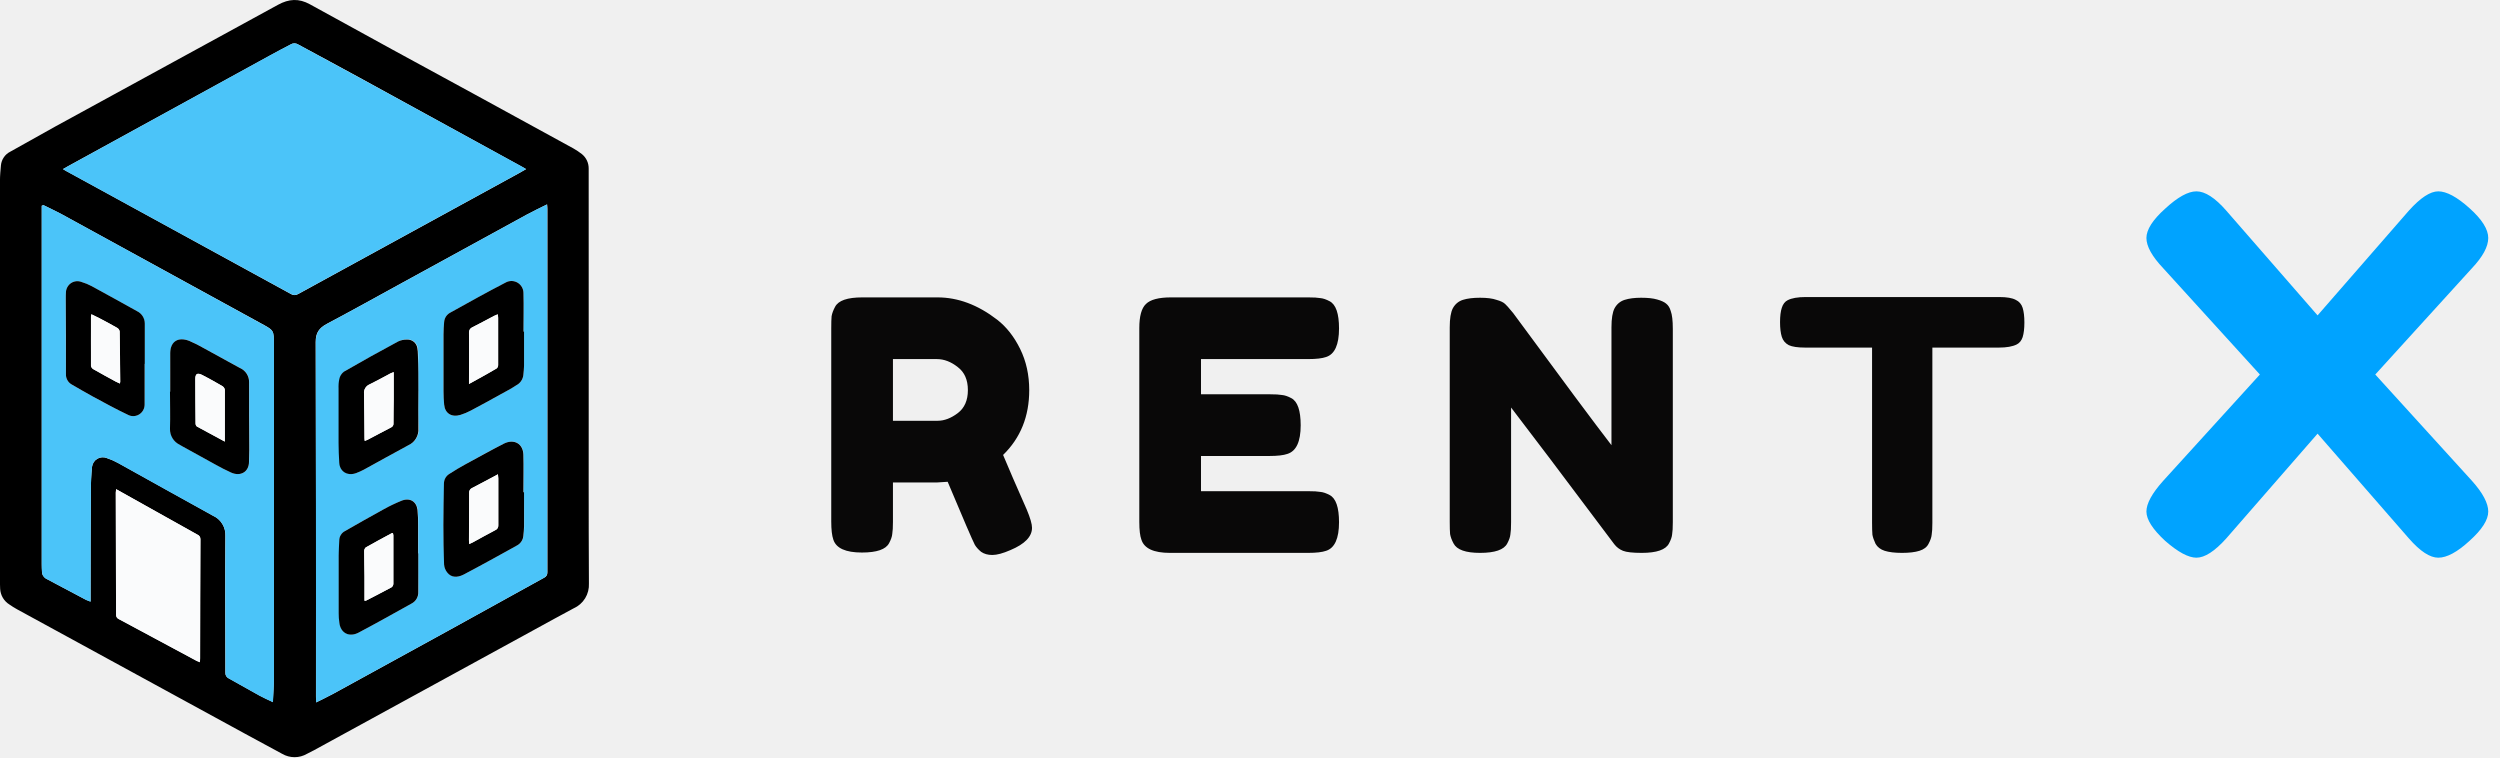
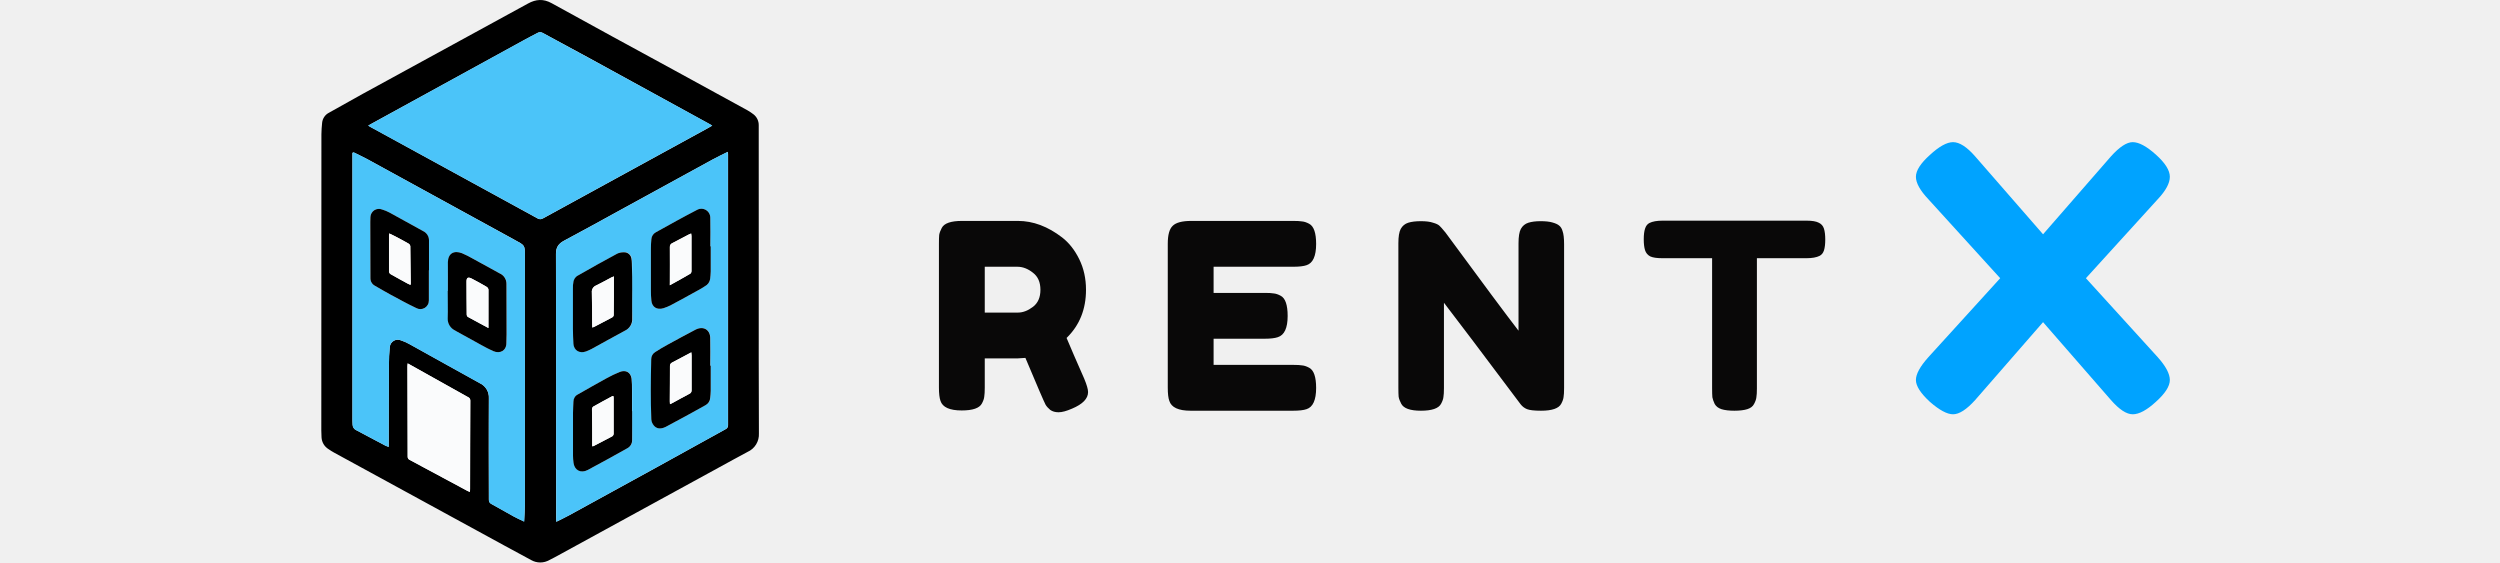
- <svg xmlns="http://www.w3.org/2000/svg" width="208" height="63" viewBox="0 0 208 63" fill="none">
+ <svg xmlns="http://www.w3.org/2000/svg" width="200" height="45" viewBox="0 0 208 63" fill="none">
  <g clip-path="url(#clip0)">
    <path d="M48.981 31.547C48.981 37.213 48.967 42.876 48.998 48.539C49.02 48.974 48.911 49.405 48.684 49.776C48.457 50.146 48.124 50.438 47.728 50.613C46.63 51.196 45.547 51.799 44.457 52.393C38.358 55.731 32.259 59.066 26.16 62.4C25.957 62.511 25.745 62.608 25.542 62.718C25.227 62.901 24.871 62.997 24.508 62.997C24.145 62.997 23.788 62.901 23.474 62.718C22.452 62.169 21.431 61.616 20.412 61.06L1.409 50.687C1.197 50.57 0.992 50.441 0.794 50.303C0.567 50.164 0.377 49.972 0.24 49.742C0.104 49.513 0.026 49.253 0.012 48.986C0.012 48.733 -0.013 48.48 -0.013 48.229C-0.006 37.165 -0.002 26.099 -0.002 15.033C-0.002 14.609 0.04 14.179 0.077 13.758C0.1 13.518 0.183 13.287 0.319 13.088C0.454 12.889 0.638 12.728 0.853 12.621C2.096 11.917 3.347 11.218 4.603 10.524C10.781 7.153 16.959 3.776 23.138 0.395C24.032 -0.094 24.859 -0.153 25.782 0.356C30.34 2.868 34.907 5.366 39.482 7.848C42.229 9.346 44.973 10.848 47.714 12.353C47.958 12.492 48.192 12.649 48.414 12.822C48.593 12.968 48.738 13.152 48.836 13.362C48.933 13.572 48.982 13.802 48.978 14.034C48.978 14.248 48.978 14.461 48.978 14.674C48.984 20.299 48.985 25.923 48.981 31.547ZM5.241 14.068C5.36 14.142 5.43 14.194 5.523 14.236C11.745 17.64 17.971 21.049 24.202 24.462C24.293 24.52 24.398 24.552 24.506 24.552C24.614 24.552 24.72 24.52 24.811 24.462C30.923 21.111 37.038 17.765 43.154 14.424C43.346 14.319 43.535 14.208 43.769 14.074L43.425 13.872L29.933 6.471C28.217 5.538 26.524 4.617 24.803 3.698C24.71 3.639 24.602 3.607 24.492 3.607C24.382 3.607 24.275 3.639 24.182 3.698C23.634 3.999 23.076 4.267 22.528 4.582C16.914 7.656 11.299 10.735 5.681 13.818L5.241 14.068ZM26.301 58.441C26.834 58.17 27.308 57.951 27.766 57.701C30.981 55.943 34.191 54.182 37.397 52.416C40.031 50.968 42.653 49.519 45.264 48.07C45.354 48.032 45.429 47.967 45.48 47.884C45.53 47.801 45.554 47.704 45.547 47.606C45.547 37.532 45.547 27.456 45.547 17.379C45.547 17.28 45.547 17.177 45.521 17.004C44.914 17.308 44.359 17.573 43.828 17.857C40.404 19.725 36.988 21.595 33.579 23.466C31.454 24.63 29.346 25.807 27.201 26.942C26.544 27.289 26.262 27.696 26.264 28.45C26.296 38.283 26.304 48.117 26.287 57.949L26.301 58.441ZM3.61 17.066L3.472 17.12V46.932C3.472 47.146 3.472 47.359 3.491 47.572C3.495 47.697 3.532 47.818 3.599 47.922C3.667 48.026 3.761 48.11 3.872 48.164C4.979 48.75 6.082 49.339 7.188 49.922C7.301 49.972 7.417 50.017 7.535 50.055V49.62C7.535 46.713 7.535 43.803 7.561 40.894C7.557 40.206 7.589 39.519 7.657 38.834C7.675 38.696 7.724 38.564 7.802 38.448C7.879 38.332 7.981 38.236 8.102 38.166C8.222 38.097 8.356 38.057 8.494 38.048C8.632 38.04 8.771 38.063 8.898 38.117C9.215 38.221 9.522 38.353 9.815 38.513C12.457 39.972 15.084 41.451 17.717 42.902C18.041 43.046 18.314 43.287 18.498 43.592C18.683 43.897 18.771 44.252 18.75 44.608C18.724 48.389 18.75 52.172 18.75 55.952C18.74 56.052 18.762 56.153 18.813 56.241C18.864 56.328 18.94 56.397 19.032 56.438C19.878 56.907 20.725 57.394 21.572 57.86C21.913 58.048 22.271 58.205 22.7 58.409C22.731 57.724 22.782 57.107 22.782 56.489C22.782 47.247 22.782 38.006 22.782 28.765C22.782 27.414 22.822 27.511 21.597 26.84C16.12 23.842 10.638 20.841 5.151 17.837C4.651 17.564 4.124 17.328 3.61 17.066ZM9.657 40.694C9.657 40.834 9.632 40.908 9.632 40.979C9.632 44.362 9.64 47.745 9.657 51.128C9.651 51.205 9.669 51.282 9.709 51.349C9.748 51.416 9.807 51.469 9.877 51.5C12.039 52.657 14.203 53.819 16.368 54.985C16.452 55.026 16.539 55.062 16.628 55.093C16.628 54.956 16.647 54.859 16.647 54.766C16.647 51.461 16.659 48.155 16.681 44.85C16.682 44.767 16.657 44.687 16.61 44.619C16.563 44.551 16.496 44.5 16.419 44.472L12.107 42.068L9.657 40.694Z" fill="black" />
    <path d="M5.237 14.068L5.683 13.818C11.301 10.735 16.916 7.652 22.53 4.571C23.078 4.267 23.636 3.982 24.184 3.698C24.277 3.639 24.384 3.607 24.494 3.607C24.604 3.607 24.712 3.639 24.805 3.698C26.498 4.631 28.228 5.552 29.935 6.485L43.426 13.864L43.771 14.065C43.537 14.199 43.347 14.31 43.156 14.415C37.039 17.756 30.925 21.102 24.813 24.453C24.722 24.512 24.616 24.543 24.508 24.543C24.4 24.543 24.294 24.512 24.203 24.453C17.973 21.046 11.74 17.64 5.505 14.236C5.426 14.193 5.361 14.142 5.237 14.068Z" fill="#4BC4F9" />
    <path d="M26.297 58.443V57.948C26.297 48.116 26.29 38.283 26.275 28.449C26.275 27.696 26.557 27.289 27.212 26.942C29.351 25.804 31.464 24.629 33.589 23.466C36.995 21.6 40.401 19.733 43.808 17.866C44.344 17.581 44.9 17.297 45.501 17.012C45.501 17.186 45.526 17.297 45.526 17.388C45.526 27.466 45.526 37.542 45.526 47.615C45.533 47.712 45.51 47.809 45.459 47.892C45.408 47.975 45.333 48.041 45.244 48.078C42.62 49.523 39.997 50.972 37.376 52.425C34.169 54.188 30.958 55.95 27.745 57.709C27.305 57.954 26.831 58.173 26.297 58.443ZM43.602 27.59H43.556C43.556 26.535 43.579 25.477 43.556 24.422C43.563 24.243 43.522 24.067 43.438 23.909C43.354 23.752 43.231 23.62 43.08 23.527C42.929 23.434 42.756 23.383 42.579 23.379C42.402 23.375 42.227 23.419 42.072 23.506C40.514 24.314 38.988 25.17 37.453 26.017C37.312 26.092 37.193 26.202 37.107 26.336C37.02 26.469 36.968 26.623 36.956 26.783C36.925 27.13 36.902 27.477 36.902 27.826C36.902 29.406 36.902 30.986 36.902 32.565C36.902 32.932 36.922 33.299 36.956 33.666C37.024 34.391 37.577 34.744 38.313 34.519C38.612 34.426 38.901 34.305 39.177 34.158C40.006 33.72 40.828 33.268 41.646 32.813C42.086 32.571 42.529 32.329 42.953 32.059C43.112 31.979 43.249 31.86 43.352 31.714C43.456 31.567 43.522 31.398 43.545 31.22C43.565 30.935 43.602 30.679 43.604 30.409C43.607 29.479 43.602 28.54 43.602 27.59ZM43.602 40.939H43.559C43.559 39.904 43.579 38.865 43.559 37.83C43.539 36.914 42.786 36.479 41.934 36.903C40.861 37.441 39.812 38.024 38.759 38.609C38.299 38.86 37.853 39.136 37.413 39.412C37.272 39.494 37.155 39.612 37.074 39.754C36.992 39.897 36.95 40.058 36.95 40.222C36.931 41.36 36.902 42.529 36.902 43.681C36.902 44.776 36.919 45.871 36.962 46.963C36.983 47.216 37.081 47.456 37.244 47.649C37.548 48.022 38.02 48.096 38.581 47.8C40.071 47.017 41.541 46.198 43.012 45.382C43.163 45.307 43.292 45.194 43.388 45.054C43.483 44.914 43.541 44.752 43.556 44.583C43.579 44.312 43.613 44.042 43.616 43.772C43.607 42.828 43.602 41.889 43.602 40.959V40.939ZM34.8 46.036C34.8 45.26 34.8 44.483 34.8 43.709C34.81 43.274 34.793 42.838 34.749 42.404C34.662 41.696 34.1 41.38 33.409 41.659C32.904 41.863 32.412 42.099 31.936 42.364C30.858 42.956 29.791 43.564 28.721 44.173C28.577 44.248 28.455 44.361 28.37 44.502C28.286 44.642 28.241 44.803 28.242 44.967C28.242 45.382 28.197 45.797 28.194 46.212C28.194 47.813 28.194 49.413 28.194 51.014C28.195 51.285 28.215 51.556 28.253 51.825C28.36 52.661 29.063 53.039 29.85 52.627C31.332 51.844 32.788 51.022 34.252 50.209C34.431 50.12 34.58 49.981 34.68 49.808C34.78 49.635 34.828 49.436 34.817 49.236C34.794 48.178 34.8 47.111 34.8 46.045V46.036ZM34.8 32.534C34.8 31.516 34.8 30.5 34.8 29.482C34.8 29.298 34.783 29.114 34.749 28.933C34.718 28.733 34.614 28.551 34.458 28.423C34.301 28.296 34.104 28.231 33.903 28.242C33.65 28.233 33.399 28.284 33.169 28.39C31.653 29.209 30.148 30.046 28.654 30.901C28.461 31.046 28.324 31.255 28.267 31.49C28.208 31.765 28.185 32.046 28.2 32.326C28.2 33.831 28.2 35.333 28.2 36.837C28.2 37.389 28.225 37.941 28.256 38.493C28.295 39.23 28.927 39.614 29.667 39.346C29.886 39.266 30.099 39.171 30.305 39.062C31.535 38.388 32.757 37.699 33.993 37.037C34.264 36.919 34.491 36.718 34.643 36.463C34.795 36.208 34.864 35.911 34.84 35.614C34.786 34.599 34.808 33.564 34.808 32.542L34.8 32.534Z" fill="#4BC4F9" />
    <path d="M3.612 17.066C4.125 17.322 4.653 17.558 5.153 17.831C10.642 20.839 16.127 23.847 21.607 26.857C22.832 27.528 22.793 27.425 22.793 28.782C22.793 38.025 22.793 47.266 22.793 56.506C22.793 57.124 22.742 57.741 22.711 58.426C22.285 58.221 21.926 58.065 21.582 57.877C20.735 57.408 19.889 56.922 19.042 56.455C18.951 56.414 18.874 56.345 18.824 56.258C18.773 56.17 18.751 56.069 18.76 55.969C18.76 52.189 18.729 48.406 18.76 44.625C18.781 44.269 18.693 43.914 18.509 43.609C18.324 43.304 18.052 43.063 17.727 42.919C15.083 41.468 12.456 39.989 9.826 38.53C9.531 38.363 9.221 38.224 8.9 38.115C8.773 38.06 8.634 38.037 8.496 38.045C8.358 38.054 8.224 38.094 8.104 38.163C7.983 38.233 7.881 38.329 7.804 38.445C7.726 38.561 7.677 38.693 7.659 38.831C7.591 39.516 7.559 40.203 7.563 40.891C7.546 43.8 7.546 46.71 7.537 49.617V50.061C7.419 50.023 7.303 49.978 7.19 49.927C6.084 49.344 4.981 48.755 3.874 48.169C3.763 48.116 3.669 48.032 3.601 47.928C3.534 47.823 3.497 47.702 3.493 47.578C3.479 47.364 3.474 47.151 3.474 46.938V17.126L3.612 17.066ZM12.033 30.27C12.033 29.155 12.033 28.043 12.033 26.928C12.036 26.71 11.977 26.496 11.863 26.311C11.749 26.126 11.584 25.977 11.389 25.884C10.136 25.19 8.886 24.493 7.628 23.807C7.358 23.664 7.074 23.547 6.781 23.46C6.641 23.405 6.49 23.384 6.34 23.398C6.191 23.413 6.047 23.463 5.92 23.544C5.793 23.626 5.688 23.737 5.612 23.868C5.536 23.998 5.492 24.145 5.483 24.297C5.469 24.479 5.466 24.664 5.469 24.849C5.469 26.942 5.469 29.035 5.483 31.129C5.476 31.308 5.52 31.486 5.609 31.641C5.698 31.796 5.83 31.922 5.988 32.005C6.575 32.338 7.153 32.688 7.746 33.006C8.697 33.518 9.642 34.039 10.619 34.502C10.765 34.584 10.929 34.625 11.096 34.622C11.262 34.619 11.425 34.572 11.568 34.485C11.711 34.399 11.829 34.276 11.91 34.129C11.991 33.983 12.032 33.817 12.03 33.649C12.041 32.525 12.033 31.402 12.033 30.276V30.27ZM14.163 32.582C14.163 33.609 14.186 34.636 14.163 35.663C14.151 35.94 14.22 36.214 14.361 36.452C14.502 36.69 14.709 36.881 14.956 37.002C15.035 37.048 15.111 37.096 15.19 37.139C16.107 37.648 17.024 38.157 17.945 38.658C18.368 38.891 18.791 39.121 19.24 39.318C20.03 39.673 20.716 39.252 20.727 38.428C20.727 38.098 20.75 37.768 20.75 37.441C20.75 35.56 20.727 33.68 20.735 31.8C20.739 31.548 20.669 31.301 20.532 31.09C20.395 30.879 20.198 30.714 19.968 30.617C18.974 30.079 17.992 29.525 17.002 28.987C16.601 28.753 16.185 28.544 15.758 28.361C14.826 28.003 14.194 28.407 14.174 29.36C14.149 30.435 14.163 31.51 14.163 32.588V32.582Z" fill="#4BC4F9" />
    <path d="M9.659 40.7L12.109 42.068L16.407 44.48C16.484 44.508 16.551 44.559 16.598 44.627C16.645 44.695 16.67 44.776 16.669 44.859C16.656 48.164 16.649 51.469 16.649 54.774C16.649 54.868 16.649 54.965 16.63 55.101C16.541 55.07 16.454 55.034 16.37 54.993C14.21 53.833 12.047 52.671 9.88 51.509C9.809 51.477 9.75 51.425 9.711 51.358C9.671 51.291 9.653 51.214 9.659 51.136C9.659 47.753 9.651 44.37 9.634 40.987C9.634 40.913 9.645 40.84 9.659 40.7Z" fill="#FAFBFC" />
    <path d="M43.602 27.59C43.602 28.532 43.602 29.471 43.602 30.409C43.602 30.694 43.562 30.95 43.542 31.22C43.519 31.398 43.453 31.567 43.35 31.714C43.246 31.86 43.109 31.979 42.95 32.059C42.527 32.343 42.084 32.571 41.643 32.813C40.825 33.268 40.004 33.72 39.174 34.158C38.898 34.305 38.609 34.426 38.311 34.519C37.574 34.744 37.021 34.391 36.953 33.666C36.919 33.299 36.9 32.932 36.9 32.565C36.9 30.984 36.9 29.404 36.9 27.826C36.9 27.477 36.922 27.13 36.953 26.783C36.965 26.623 37.017 26.469 37.104 26.336C37.191 26.202 37.31 26.092 37.45 26.017C38.985 25.164 40.512 24.311 42.069 23.506C42.224 23.419 42.399 23.375 42.576 23.379C42.753 23.383 42.926 23.434 43.077 23.527C43.228 23.62 43.352 23.752 43.436 23.909C43.519 24.067 43.56 24.243 43.554 24.422C43.582 25.477 43.554 26.535 43.554 27.59H43.602ZM39.019 31.942C39.846 31.484 40.596 31.089 41.336 30.648C41.374 30.611 41.404 30.567 41.423 30.518C41.444 30.469 41.453 30.417 41.451 30.364C41.451 29.055 41.451 27.747 41.451 26.438C41.451 26.356 41.432 26.276 41.418 26.154C41.291 26.208 41.197 26.242 41.11 26.288C40.512 26.603 39.916 26.925 39.312 27.229C39.223 27.264 39.148 27.327 39.097 27.408C39.046 27.49 39.023 27.585 39.03 27.681C39.03 28.981 39.03 30.281 39.03 31.578L39.019 31.942Z" fill="black" />
    <path d="M43.602 40.959C43.602 41.901 43.602 42.839 43.602 43.781C43.602 44.065 43.565 44.321 43.542 44.591C43.527 44.76 43.469 44.923 43.373 45.062C43.278 45.202 43.149 45.315 42.998 45.391C41.527 46.207 40.057 47.026 38.567 47.808C38.003 48.093 37.534 48.03 37.23 47.657C37.067 47.464 36.968 47.224 36.947 46.972C36.905 45.88 36.888 44.785 36.888 43.69C36.888 42.538 36.916 41.383 36.936 40.231C36.936 40.067 36.978 39.905 37.059 39.763C37.141 39.62 37.258 39.502 37.399 39.42C37.839 39.136 38.285 38.868 38.745 38.618C39.798 38.049 40.847 37.46 41.92 36.911C42.766 36.488 43.525 36.911 43.545 37.839C43.571 38.874 43.545 39.912 43.545 40.948L43.602 40.959ZM41.429 39.469C40.67 39.873 39.981 40.248 39.284 40.606C39.203 40.64 39.136 40.698 39.091 40.774C39.046 40.849 39.027 40.937 39.036 41.024C39.036 42.333 39.036 43.641 39.019 44.95C39.019 45.044 39.019 45.135 39.038 45.271C39.166 45.211 39.256 45.174 39.34 45.129C39.961 44.79 40.576 44.443 41.203 44.116C41.284 44.085 41.353 44.028 41.399 43.955C41.445 43.881 41.467 43.794 41.46 43.707C41.46 42.407 41.46 41.11 41.46 39.81C41.457 39.713 41.443 39.631 41.429 39.457V39.469Z" fill="black" />
    <path d="M34.8 46.045C34.8 47.111 34.8 48.178 34.8 49.245C34.811 49.445 34.763 49.644 34.663 49.817C34.563 49.99 34.414 50.129 34.236 50.218C32.771 51.031 31.315 51.853 29.834 52.635C29.046 53.048 28.343 52.669 28.236 51.833C28.198 51.565 28.178 51.294 28.177 51.022C28.177 49.422 28.177 47.822 28.177 46.221C28.177 45.806 28.214 45.391 28.225 44.975C28.224 44.811 28.269 44.65 28.354 44.51C28.438 44.37 28.56 44.256 28.705 44.182C29.774 43.573 30.841 42.964 31.919 42.373C32.395 42.107 32.887 41.872 33.392 41.667C34.083 41.383 34.645 41.704 34.732 42.413C34.776 42.846 34.793 43.282 34.783 43.718C34.783 44.492 34.783 45.268 34.783 46.045H34.8ZM30.327 49.984C30.374 49.985 30.421 49.979 30.466 49.964C31.174 49.6 31.877 49.236 32.582 48.858C32.626 48.824 32.661 48.781 32.686 48.732C32.711 48.683 32.725 48.629 32.726 48.573C32.726 47.228 32.726 45.883 32.726 44.534C32.72 44.472 32.708 44.41 32.692 44.349C32.654 44.352 32.616 44.359 32.579 44.369C31.862 44.756 31.14 45.14 30.434 45.544C30.39 45.584 30.355 45.632 30.332 45.687C30.308 45.741 30.297 45.8 30.299 45.86C30.299 46.56 30.319 47.257 30.325 47.953C30.33 48.65 30.327 49.287 30.327 49.984Z" fill="black" />
    <path d="M34.808 32.542C34.808 33.572 34.786 34.599 34.808 35.629C34.833 35.925 34.764 36.222 34.612 36.477C34.46 36.732 34.233 36.933 33.962 37.051C32.726 37.714 31.504 38.402 30.273 39.076C30.067 39.185 29.855 39.28 29.636 39.361C28.908 39.628 28.276 39.244 28.225 38.507C28.194 37.955 28.171 37.404 28.168 36.852C28.168 35.347 28.168 33.845 28.168 32.341C28.154 32.06 28.177 31.779 28.236 31.504C28.293 31.269 28.43 31.061 28.623 30.916C30.114 30.057 31.619 29.219 33.138 28.404C33.368 28.298 33.619 28.248 33.871 28.256C34.072 28.245 34.27 28.31 34.427 28.438C34.583 28.565 34.687 28.747 34.718 28.947C34.752 29.128 34.769 29.312 34.769 29.496C34.811 30.509 34.808 31.524 34.808 32.542ZM32.757 30.958C32.67 30.986 32.584 31.018 32.5 31.055C31.913 31.365 31.332 31.689 30.733 31.982C30.585 32.047 30.462 32.158 30.382 32.299C30.301 32.44 30.268 32.603 30.288 32.764C30.307 33.996 30.313 35.225 30.327 36.462C30.327 36.528 30.327 36.593 30.347 36.681C30.427 36.653 30.505 36.621 30.581 36.584C31.23 36.243 31.879 35.893 32.534 35.558C32.6 35.53 32.656 35.482 32.693 35.42C32.729 35.358 32.745 35.285 32.737 35.213C32.737 34.553 32.737 33.894 32.757 33.222C32.76 32.489 32.757 31.746 32.757 30.958Z" fill="black" />
    <path d="M12.033 30.276C12.033 31.413 12.033 32.526 12.033 33.649C12.035 33.817 11.994 33.983 11.913 34.129C11.832 34.276 11.714 34.399 11.571 34.485C11.428 34.572 11.265 34.619 11.099 34.622C10.932 34.625 10.768 34.584 10.622 34.502C9.645 34.039 8.7 33.518 7.749 33.006C7.156 32.688 6.578 32.338 5.991 32.005C5.833 31.922 5.701 31.796 5.612 31.641C5.522 31.486 5.479 31.308 5.486 31.129C5.486 29.035 5.486 26.942 5.472 24.849C5.472 24.664 5.472 24.479 5.486 24.297C5.495 24.145 5.539 23.998 5.615 23.868C5.691 23.737 5.796 23.626 5.923 23.544C6.05 23.463 6.194 23.413 6.343 23.398C6.493 23.384 6.644 23.405 6.784 23.46C7.077 23.547 7.36 23.664 7.63 23.808C8.889 24.493 10.139 25.19 11.392 25.884C11.589 25.976 11.755 26.123 11.871 26.307C11.988 26.492 12.048 26.706 12.047 26.925C12.047 28.04 12.047 29.152 12.047 30.267L12.033 30.276ZM7.602 26.145C7.585 26.206 7.573 26.268 7.566 26.33C7.566 27.699 7.566 29.064 7.566 30.432C7.575 30.491 7.598 30.548 7.632 30.597C7.666 30.646 7.711 30.687 7.763 30.716C8.392 31.078 9.03 31.422 9.668 31.769C9.761 31.82 9.86 31.857 9.973 31.908C9.985 31.858 9.993 31.806 9.998 31.755C9.984 30.358 9.975 28.962 9.95 27.565C9.939 27.506 9.915 27.45 9.881 27.401C9.846 27.352 9.801 27.311 9.75 27.28C9.262 26.996 8.759 26.734 8.26 26.47C8.059 26.362 7.839 26.262 7.602 26.145Z" fill="black" />
    <path d="M14.163 32.588C14.163 31.51 14.163 30.435 14.163 29.36C14.183 28.407 14.815 28.003 15.746 28.361C16.174 28.544 16.589 28.753 16.991 28.987C17.981 29.525 18.966 30.079 19.957 30.617C20.187 30.714 20.384 30.879 20.521 31.09C20.657 31.301 20.728 31.548 20.724 31.8C20.724 33.68 20.724 35.56 20.738 37.441C20.738 37.768 20.719 38.098 20.716 38.428C20.716 39.252 20.019 39.673 19.229 39.318C18.786 39.122 18.357 38.891 17.933 38.658C17.013 38.157 16.096 37.648 15.179 37.139C15.1 37.096 15.024 37.048 14.945 37.002C14.697 36.883 14.489 36.693 14.347 36.456C14.204 36.219 14.134 35.945 14.143 35.669C14.175 34.642 14.143 33.615 14.143 32.588H14.163ZM18.704 36.741C18.704 35.242 18.704 33.84 18.704 32.434C18.694 32.373 18.671 32.314 18.636 32.262C18.602 32.21 18.556 32.166 18.503 32.133C17.939 31.809 17.394 31.482 16.81 31.197C16.41 30.998 16.246 31.103 16.246 31.541C16.246 32.773 16.246 34.005 16.268 35.239C16.268 35.286 16.277 35.332 16.296 35.374C16.314 35.417 16.341 35.455 16.376 35.486C17.126 35.893 17.88 36.297 18.704 36.741Z" fill="black" />
    <path d="M39.019 31.951V31.573C39.019 30.276 39.041 28.976 39.019 27.676C39.011 27.58 39.035 27.484 39.085 27.402C39.136 27.321 39.212 27.258 39.301 27.224C39.905 26.919 40.5 26.598 41.099 26.282C41.186 26.236 41.279 26.202 41.406 26.148C41.42 26.262 41.437 26.342 41.44 26.433C41.44 27.741 41.44 29.05 41.44 30.358C41.441 30.411 41.432 30.464 41.412 30.513C41.392 30.562 41.362 30.606 41.324 30.642C40.596 31.083 39.846 31.493 39.019 31.951Z" fill="#FAFBFC" />
    <path d="M41.429 39.457C41.443 39.631 41.457 39.713 41.457 39.798C41.457 41.098 41.457 42.395 41.457 43.695C41.464 43.782 41.442 43.869 41.396 43.943C41.35 44.017 41.281 44.074 41.2 44.105C40.574 44.432 39.958 44.779 39.338 45.117C39.253 45.163 39.163 45.2 39.036 45.26C39.036 45.123 39.016 45.032 39.016 44.938C39.016 43.63 39.033 42.321 39.033 41.013C39.024 40.926 39.043 40.838 39.088 40.762C39.133 40.687 39.2 40.628 39.281 40.595C39.981 40.236 40.669 39.861 41.429 39.457Z" fill="#FAFBFC" />
    <path d="M30.327 49.984C30.327 49.287 30.327 48.622 30.327 47.953C30.327 47.285 30.299 46.56 30.302 45.86C30.3 45.8 30.311 45.741 30.335 45.687C30.358 45.632 30.393 45.584 30.437 45.544C31.143 45.14 31.865 44.756 32.582 44.37C32.619 44.359 32.657 44.352 32.695 44.35C32.711 44.41 32.722 44.472 32.729 44.535C32.729 45.883 32.729 47.228 32.729 48.574C32.727 48.629 32.714 48.683 32.689 48.732C32.664 48.781 32.628 48.824 32.585 48.858C31.888 49.236 31.174 49.6 30.468 49.964C30.423 49.979 30.375 49.986 30.327 49.984Z" fill="#FAFBFC" />
    <path d="M32.757 30.958C32.757 31.746 32.757 32.488 32.757 33.234C32.757 33.891 32.737 34.551 32.737 35.225C32.745 35.297 32.729 35.369 32.693 35.431C32.656 35.493 32.6 35.541 32.534 35.569C31.879 35.904 31.23 36.254 30.581 36.596C30.505 36.632 30.427 36.664 30.347 36.692C30.347 36.604 30.327 36.539 30.327 36.473C30.327 35.242 30.307 34.013 30.288 32.776C30.268 32.614 30.301 32.451 30.382 32.31C30.462 32.169 30.585 32.058 30.733 31.994C31.332 31.709 31.913 31.376 32.5 31.066C32.584 31.026 32.669 30.99 32.757 30.958Z" fill="#FAFBFC" />
    <path d="M7.602 26.145C7.839 26.262 8.06 26.362 8.268 26.473C8.768 26.737 9.27 27.002 9.758 27.283C9.81 27.313 9.855 27.354 9.889 27.403C9.924 27.453 9.948 27.509 9.959 27.568C9.984 28.964 9.993 30.361 10.007 31.758C10.002 31.809 9.994 31.861 9.981 31.911C9.868 31.86 9.77 31.823 9.676 31.772C9.039 31.425 8.401 31.081 7.772 30.719C7.72 30.69 7.675 30.649 7.641 30.6C7.607 30.55 7.584 30.494 7.574 30.435C7.56 29.067 7.574 27.701 7.574 26.333C7.578 26.27 7.588 26.207 7.602 26.145Z" fill="#FAFBFC" />
    <path d="M18.704 36.741C17.88 36.297 17.126 35.888 16.381 35.481C16.347 35.45 16.32 35.411 16.301 35.369C16.283 35.326 16.274 35.28 16.274 35.233C16.274 34.005 16.252 32.773 16.252 31.536C16.252 31.098 16.41 30.992 16.816 31.191C17.38 31.476 17.945 31.803 18.509 32.127C18.562 32.16 18.607 32.204 18.642 32.256C18.676 32.308 18.7 32.367 18.709 32.429C18.706 33.848 18.704 35.242 18.704 36.741Z" fill="#FAFBFC" />
  </g>
  <path d="M85.429 42.404C85.719 43.1 85.864 43.603 85.864 43.912C85.864 44.647 85.265 45.265 84.066 45.768C83.447 46.039 82.945 46.174 82.558 46.174C82.191 46.174 81.881 46.087 81.63 45.913C81.398 45.72 81.224 45.526 81.108 45.333C80.915 44.966 80.161 43.216 78.846 40.084L77.947 40.142H74.293V43.419C74.293 43.864 74.274 44.202 74.235 44.434C74.216 44.647 74.129 44.898 73.974 45.188C73.703 45.71 72.949 45.971 71.712 45.971C70.359 45.971 69.566 45.613 69.334 44.898C69.218 44.569 69.16 44.067 69.16 43.39V27.295C69.16 26.85 69.17 26.522 69.189 26.309C69.228 26.077 69.324 25.816 69.479 25.526C69.75 25.004 70.504 24.743 71.741 24.743H78.005C79.706 24.743 81.359 25.362 82.964 26.599C83.737 27.198 84.375 28.01 84.878 29.035C85.381 30.06 85.632 31.2 85.632 32.457C85.632 34.642 84.907 36.44 83.457 37.851C83.882 38.876 84.54 40.393 85.429 42.404ZM74.293 35.009H78.005C78.566 35.009 79.126 34.796 79.687 34.371C80.248 33.946 80.528 33.308 80.528 32.457C80.528 31.606 80.248 30.968 79.687 30.543C79.126 30.098 78.546 29.876 77.947 29.876H74.293V35.009ZM99.923 40.867H108.855C109.3 40.867 109.628 40.886 109.841 40.925C110.073 40.944 110.334 41.031 110.624 41.186C111.146 41.457 111.407 42.211 111.407 43.448C111.407 44.801 111.049 45.594 110.334 45.826C110.005 45.942 109.503 46 108.826 46H97.342C95.989 46 95.196 45.633 94.964 44.898C94.848 44.589 94.79 44.096 94.79 43.419V27.295C94.79 26.309 94.974 25.642 95.341 25.294C95.708 24.927 96.404 24.743 97.429 24.743H108.855C109.3 24.743 109.628 24.762 109.841 24.801C110.073 24.82 110.334 24.907 110.624 25.062C111.146 25.333 111.407 26.087 111.407 27.324C111.407 28.677 111.049 29.47 110.334 29.702C110.005 29.818 109.503 29.876 108.826 29.876H99.923V32.805H105.665C106.11 32.805 106.438 32.824 106.651 32.863C106.883 32.882 107.144 32.969 107.434 33.124C107.956 33.395 108.217 34.149 108.217 35.386C108.217 36.739 107.85 37.532 107.115 37.764C106.786 37.88 106.284 37.938 105.607 37.938H99.923V40.867ZM134.335 25.642C134.528 25.294 134.809 25.062 135.176 24.946C135.543 24.83 135.998 24.772 136.539 24.772C137.1 24.772 137.544 24.82 137.873 24.917C138.221 25.014 138.472 25.13 138.627 25.265C138.801 25.4 138.927 25.603 139.004 25.874C139.12 26.183 139.178 26.676 139.178 27.353V43.448C139.178 43.912 139.159 44.25 139.12 44.463C139.101 44.676 139.014 44.927 138.859 45.217C138.588 45.739 137.834 46 136.597 46C135.843 46 135.321 45.942 135.031 45.826C134.741 45.71 134.499 45.526 134.306 45.275C129.956 39.475 127.095 35.686 125.722 33.907V43.448C125.722 43.912 125.703 44.25 125.664 44.463C125.645 44.676 125.558 44.927 125.403 45.217C125.132 45.739 124.378 46 123.141 46C121.942 46 121.208 45.739 120.937 45.217C120.782 44.927 120.686 44.666 120.647 44.434C120.628 44.202 120.618 43.864 120.618 43.419V27.237C120.618 26.502 120.705 25.971 120.879 25.642C121.072 25.294 121.353 25.062 121.72 24.946C122.087 24.83 122.561 24.772 123.141 24.772C123.721 24.772 124.175 24.83 124.504 24.946C124.852 25.043 125.094 25.159 125.229 25.294C125.306 25.352 125.529 25.603 125.896 26.048C129.975 31.597 132.701 35.26 134.074 37.039V27.237C134.074 26.502 134.161 25.971 134.335 25.642ZM150.217 24.714H166.341C166.96 24.714 167.414 24.791 167.704 24.946C167.994 25.081 168.187 25.304 168.284 25.613C168.381 25.922 168.429 26.328 168.429 26.831C168.429 27.334 168.381 27.74 168.284 28.049C168.187 28.339 168.023 28.542 167.791 28.658C167.443 28.832 166.95 28.919 166.312 28.919H160.773V43.506C160.773 43.951 160.754 44.279 160.715 44.492C160.696 44.705 160.609 44.956 160.454 45.246C160.319 45.517 160.067 45.71 159.7 45.826C159.333 45.942 158.849 46 158.25 46C157.651 46 157.167 45.942 156.8 45.826C156.452 45.71 156.201 45.517 156.046 45.246C155.911 44.956 155.824 44.705 155.785 44.492C155.766 44.26 155.756 43.922 155.756 43.477V28.919H150.188C149.569 28.919 149.115 28.851 148.825 28.716C148.535 28.561 148.342 28.329 148.245 28.02C148.148 27.711 148.1 27.305 148.1 26.802C148.1 26.299 148.148 25.903 148.245 25.613C148.342 25.304 148.506 25.091 148.738 24.975C149.086 24.801 149.579 24.714 150.217 24.714Z" fill="#090808" />
  <path d="M197.622 31.16L205.662 40C206.569 41.013 207.022 41.867 207.022 42.56C207.022 43.253 206.502 44.067 205.462 45C204.449 45.933 203.582 46.4 202.862 46.4C202.169 46.4 201.356 45.867 200.422 44.8L192.822 36.08L185.222 44.8C184.262 45.867 183.436 46.4 182.742 46.4C182.076 46.4 181.209 45.933 180.142 45C179.102 44.04 178.582 43.227 178.582 42.56C178.582 41.893 179.049 41.04 179.982 40L188.022 31.16L179.982 22.32C179.049 21.333 178.582 20.493 178.582 19.8C178.582 19.107 179.102 18.293 180.142 17.36C181.182 16.4 182.049 15.92 182.742 15.92C183.462 15.92 184.289 16.453 185.222 17.52L192.822 26.24L200.422 17.52C201.382 16.453 202.196 15.92 202.862 15.92C203.556 15.92 204.422 16.387 205.462 17.32C206.502 18.253 207.022 19.08 207.022 19.8C207.022 20.52 206.569 21.36 205.662 22.32L197.622 31.16Z" fill="#00A3FF" />
  <defs>
    <clipPath id="clip0">
      <rect width="49" height="63" fill="white" />
    </clipPath>
  </defs>
</svg>
